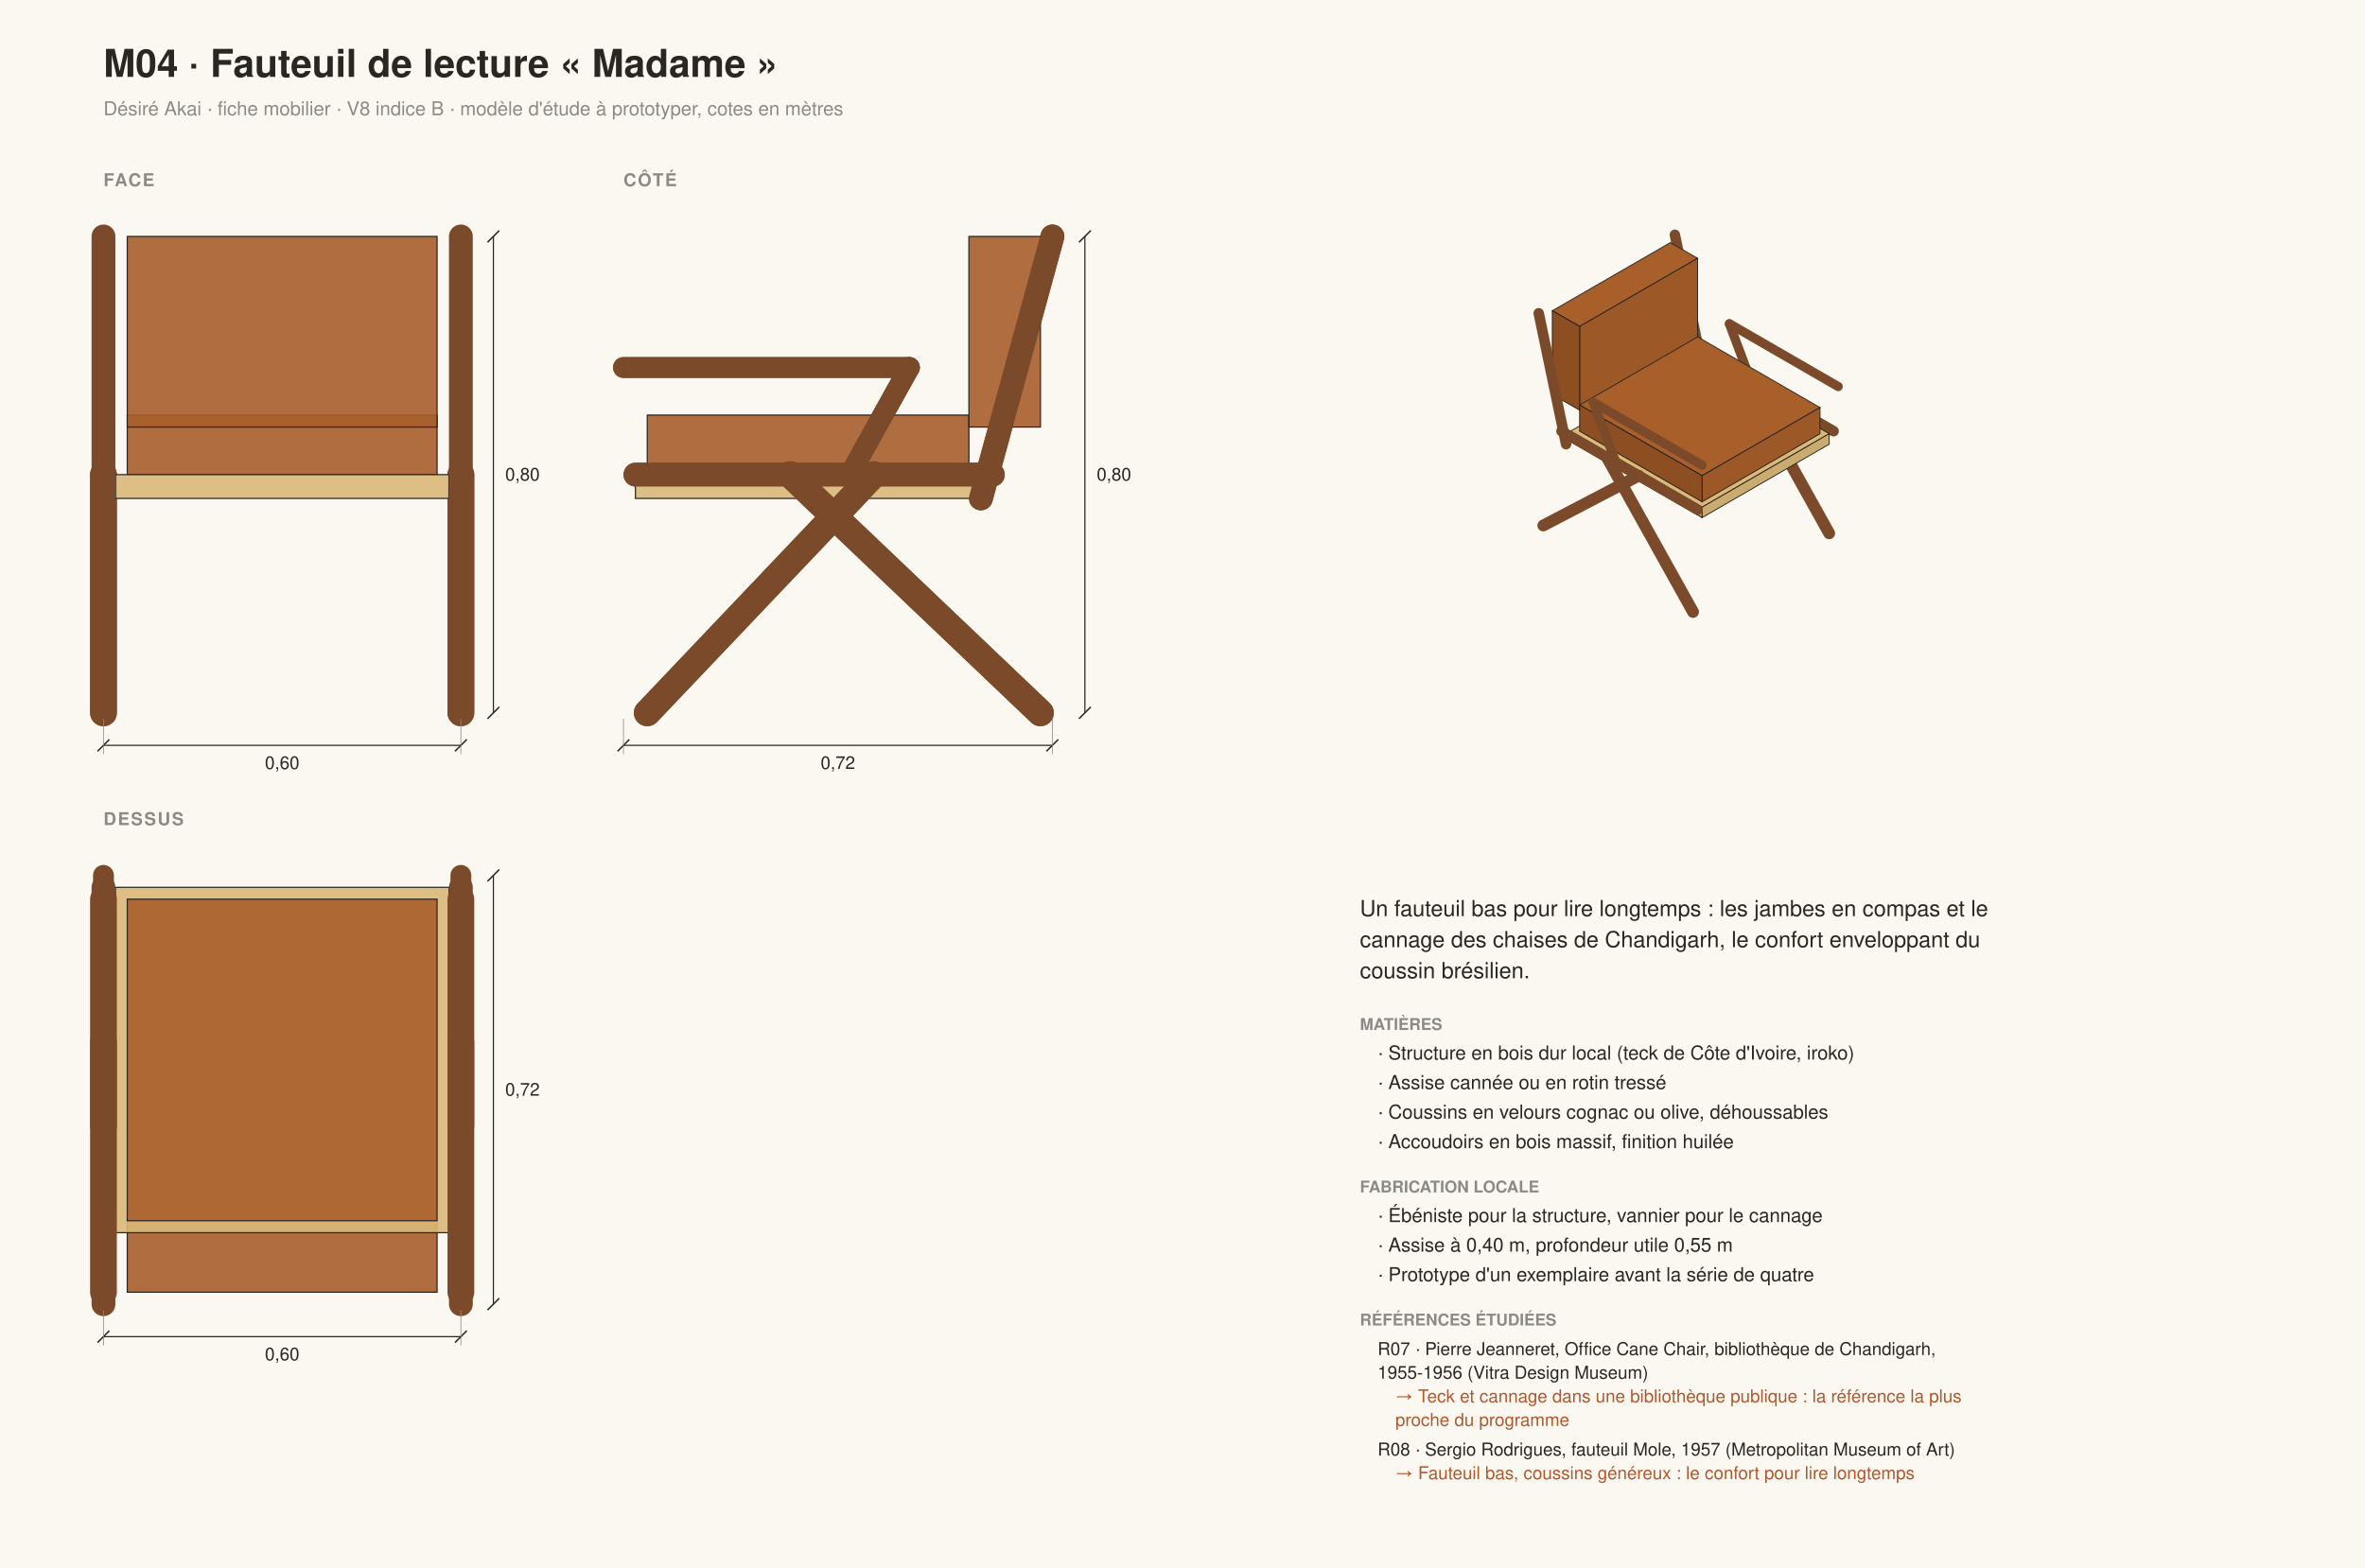
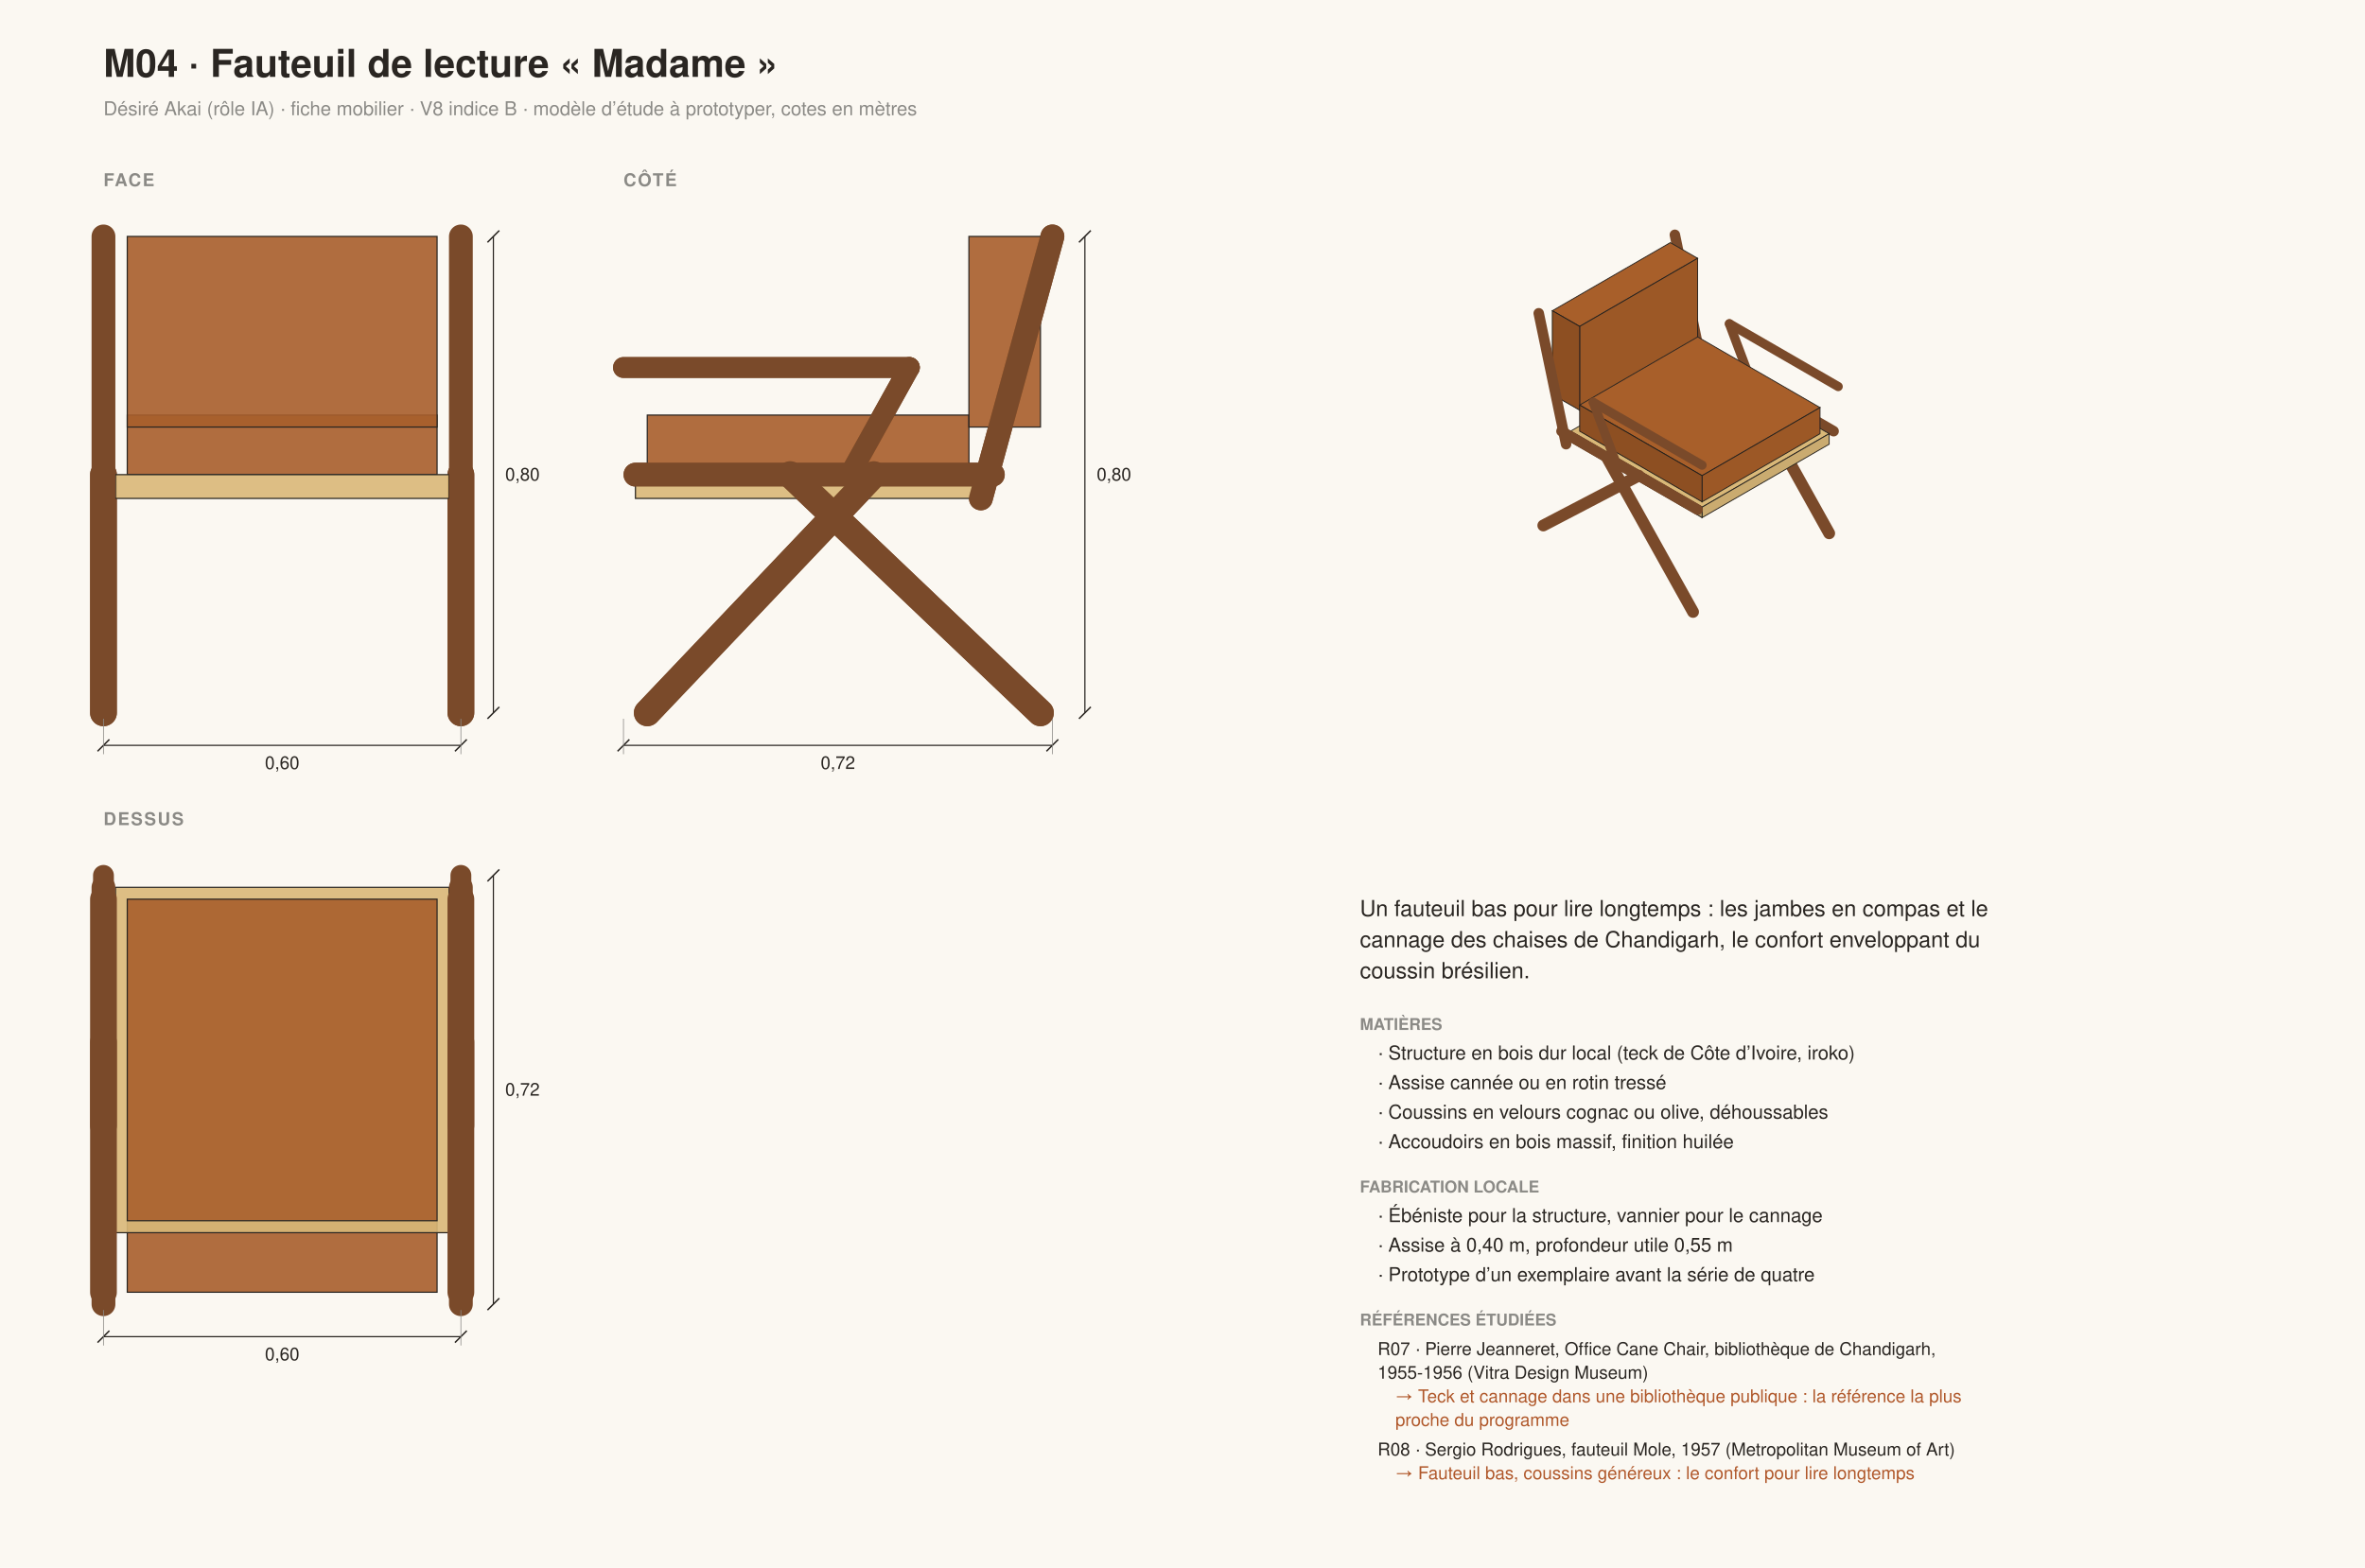
<svg xmlns="http://www.w3.org/2000/svg" viewBox="0 0 1600 1061" width="1600" height="1061">
  <rect width="1600" height="1061" fill="#fbf8f2" />
  <line x1="70.0" y1="248.7" x2="70.0" y2="248.7" stroke="#7a4a2a" stroke-width="14.1" stroke-linecap="round" />
  <line x1="311.8" y1="248.7" x2="311.8" y2="248.7" stroke="#7a4a2a" stroke-width="14.1" stroke-linecap="round" />
  <line x1="70.0" y1="321.2" x2="70.0" y2="321.2" stroke="#7a4a2a" stroke-width="16.1" stroke-linecap="round" />
  <line x1="311.8" y1="321.2" x2="311.8" y2="321.2" stroke="#7a4a2a" stroke-width="16.1" stroke-linecap="round" />
  <line x1="70.0" y1="482.4" x2="70.0" y2="321.2" stroke="#7a4a2a" stroke-width="18.1" stroke-linecap="round" />
  <line x1="311.8" y1="482.4" x2="311.8" y2="321.2" stroke="#7a4a2a" stroke-width="18.1" stroke-linecap="round" />
  <line x1="70.0" y1="482.4" x2="70.0" y2="321.2" stroke="#7a4a2a" stroke-width="18.1" stroke-linecap="round" />
  <line x1="311.8" y1="482.4" x2="311.8" y2="321.2" stroke="#7a4a2a" stroke-width="18.1" stroke-linecap="round" />
  <line x1="70.0" y1="248.7" x2="70.0" y2="321.2" stroke="#7a4a2a" stroke-width="14.1" stroke-linecap="round" />
  <line x1="311.8" y1="248.7" x2="311.8" y2="321.2" stroke="#7a4a2a" stroke-width="14.1" stroke-linecap="round" />
  <rect x="86.1" y="280.9" width="209.6" height="40.3" fill="#a85f2c" fill-opacity="0.9" stroke="#2a2622" stroke-width="0.8" />
  <rect x="86.1" y="160.0" width="209.6" height="129.0" fill="#a85f2c" fill-opacity="0.9" stroke="#2a2622" stroke-width="0.8" />
  <rect x="78.1" y="321.2" width="225.7" height="16.1" fill="#d9b878" fill-opacity="0.9" stroke="#2a2622" stroke-width="0.8" />
  <line x1="70.0" y1="337.3" x2="70.0" y2="160.0" stroke="#7a4a2a" stroke-width="16.1" stroke-linecap="round" />
  <line x1="311.8" y1="337.3" x2="311.8" y2="160.0" stroke="#7a4a2a" stroke-width="16.1" stroke-linecap="round" />
  <text x="70" y="126.0" font-family="Archivo, Helvetica, Arial, sans-serif" font-size="12" font-weight="700" fill="#8b8a86" letter-spacing="1">FACE</text>
  <line x1="70.0" y1="504.4" x2="311.8" y2="504.4" stroke="#2a2622" stroke-width="0.8" />
  <line x1="66.0" y1="508.4" x2="74.0" y2="500.4" stroke="#2a2622" />
  <line x1="70.0" y1="486.4" x2="70.0" y2="510.4" stroke="#8b8a86" stroke-width="0.5" />
  <line x1="307.8" y1="508.4" x2="315.8" y2="500.4" stroke="#2a2622" />
  <line x1="311.8" y1="486.4" x2="311.8" y2="510.4" stroke="#8b8a86" stroke-width="0.5" />
  <text x="190.9" y="520.4" font-family="Archivo, Helvetica, Arial, sans-serif" font-size="12" text-anchor="middle" fill="#2a2622">0,60</text>
  <line x1="333.8" y1="160.0" x2="333.8" y2="482.4" stroke="#2a2622" stroke-width="0.8" />
  <line x1="329.8" y1="164.0" x2="337.8" y2="156.0" stroke="#2a2622" />
  <line x1="329.8" y1="486.4" x2="337.8" y2="478.4" stroke="#2a2622" />
  <text x="341.8" y="325.2" font-family="Archivo, Helvetica, Arial, sans-serif" font-size="12" fill="#2a2622">0,80</text>
  <line x1="437.9" y1="482.4" x2="591.1" y2="321.2" stroke="#7a4a2a" stroke-width="18.1" stroke-linecap="round" />
  <line x1="703.9" y1="482.4" x2="534.6" y2="321.2" stroke="#7a4a2a" stroke-width="18.1" stroke-linecap="round" />
  <line x1="429.9" y1="321.2" x2="671.7" y2="321.2" stroke="#7a4a2a" stroke-width="16.1" stroke-linecap="round" />
  <line x1="421.8" y1="248.7" x2="615.2" y2="248.7" stroke="#7a4a2a" stroke-width="14.1" stroke-linecap="round" />
  <line x1="615.2" y1="248.7" x2="574.9" y2="321.2" stroke="#7a4a2a" stroke-width="14.1" stroke-linecap="round" />
  <line x1="663.6" y1="337.3" x2="712.0" y2="160.0" stroke="#7a4a2a" stroke-width="16.1" stroke-linecap="round" />
  <rect x="429.9" y="321.2" width="233.7" height="16.1" fill="#d9b878" fill-opacity="0.9" stroke="#2a2622" stroke-width="0.8" />
  <rect x="437.9" y="280.9" width="217.6" height="40.3" fill="#a85f2c" fill-opacity="0.9" stroke="#2a2622" stroke-width="0.8" />
  <rect x="655.5" y="160.0" width="48.4" height="129.0" fill="#a85f2c" fill-opacity="0.9" stroke="#2a2622" stroke-width="0.8" />
  <line x1="437.9" y1="482.4" x2="591.1" y2="321.2" stroke="#7a4a2a" stroke-width="18.1" stroke-linecap="round" />
  <line x1="703.9" y1="482.4" x2="534.6" y2="321.2" stroke="#7a4a2a" stroke-width="18.1" stroke-linecap="round" />
  <line x1="429.9" y1="321.2" x2="671.7" y2="321.2" stroke="#7a4a2a" stroke-width="16.1" stroke-linecap="round" />
  <line x1="421.8" y1="248.7" x2="615.2" y2="248.7" stroke="#7a4a2a" stroke-width="14.1" stroke-linecap="round" />
  <line x1="615.2" y1="248.7" x2="574.9" y2="321.2" stroke="#7a4a2a" stroke-width="14.1" stroke-linecap="round" />
  <line x1="663.6" y1="337.3" x2="712.0" y2="160.0" stroke="#7a4a2a" stroke-width="16.1" stroke-linecap="round" />
  <text x="421.8" y="126.0" font-family="Archivo, Helvetica, Arial, sans-serif" font-size="12" font-weight="700" fill="#8b8a86" letter-spacing="1">CÔTÉ</text>
  <line x1="421.8" y1="504.4" x2="711.96" y2="504.4" stroke="#2a2622" stroke-width="0.8" />
  <line x1="417.8" y1="508.4" x2="425.8" y2="500.4" stroke="#2a2622" />
  <line x1="421.8" y1="486.4" x2="421.8" y2="510.4" stroke="#8b8a86" stroke-width="0.5" />
  <line x1="707.96" y1="508.4" x2="715.96" y2="500.4" stroke="#2a2622" />
  <line x1="711.96" y1="486.4" x2="711.96" y2="510.4" stroke="#8b8a86" stroke-width="0.5" />
  <text x="566.88" y="520.4" font-family="Archivo, Helvetica, Arial, sans-serif" font-size="12" text-anchor="middle" fill="#2a2622">0,72</text>
  <line x1="733.96" y1="160.0" x2="733.96" y2="482.4" stroke="#2a2622" stroke-width="0.8" />
  <line x1="729.96" y1="164.0" x2="737.96" y2="156.0" stroke="#2a2622" />
  <line x1="729.96" y1="486.4" x2="737.96" y2="478.4" stroke="#2a2622" />
  <text x="741.96" y="325.2" font-family="Archivo, Helvetica, Arial, sans-serif" font-size="12" fill="#2a2622">0,80</text>
  <rect x="86.1" y="826.1" width="209.6" height="48.4" fill="#a85f2c" fill-opacity="0.9" stroke="#2a2622" stroke-width="0.8" />
  <rect x="78.1" y="600.5" width="225.7" height="233.7" fill="#d9b878" fill-opacity="0.9" stroke="#2a2622" stroke-width="0.8" />
  <rect x="86.1" y="608.5" width="209.6" height="217.6" fill="#a85f2c" fill-opacity="0.9" stroke="#2a2622" stroke-width="0.8" />
  <line x1="70.0" y1="592.4" x2="70.0" y2="785.8" stroke="#7a4a2a" stroke-width="14.1" stroke-linecap="round" />
  <line x1="311.8" y1="592.4" x2="311.8" y2="785.8" stroke="#7a4a2a" stroke-width="14.1" stroke-linecap="round" />
  <line x1="70.0" y1="600.5" x2="70.0" y2="842.3" stroke="#7a4a2a" stroke-width="16.1" stroke-linecap="round" />
  <line x1="70.0" y1="785.8" x2="70.0" y2="745.5" stroke="#7a4a2a" stroke-width="14.1" stroke-linecap="round" />
  <line x1="311.8" y1="600.5" x2="311.8" y2="842.3" stroke="#7a4a2a" stroke-width="16.1" stroke-linecap="round" />
  <line x1="311.8" y1="785.8" x2="311.8" y2="745.5" stroke="#7a4a2a" stroke-width="14.1" stroke-linecap="round" />
  <line x1="70.0" y1="834.2" x2="70.0" y2="882.6" stroke="#7a4a2a" stroke-width="16.1" stroke-linecap="round" />
  <line x1="311.8" y1="834.2" x2="311.8" y2="882.6" stroke="#7a4a2a" stroke-width="16.1" stroke-linecap="round" />
  <line x1="70.0" y1="608.5" x2="70.0" y2="761.7" stroke="#7a4a2a" stroke-width="18.1" stroke-linecap="round" />
  <line x1="70.0" y1="874.5" x2="70.0" y2="705.2" stroke="#7a4a2a" stroke-width="18.1" stroke-linecap="round" />
  <line x1="311.8" y1="608.5" x2="311.8" y2="761.7" stroke="#7a4a2a" stroke-width="18.1" stroke-linecap="round" />
  <line x1="311.8" y1="874.5" x2="311.8" y2="705.2" stroke="#7a4a2a" stroke-width="18.1" stroke-linecap="round" />
  <text x="70" y="558.4" font-family="Archivo, Helvetica, Arial, sans-serif" font-size="12" font-weight="700" fill="#8b8a86" letter-spacing="1">DESSUS</text>
  <line x1="70.0" y1="904.56" x2="311.8" y2="904.56" stroke="#2a2622" stroke-width="0.8" />
  <line x1="66.0" y1="908.56" x2="74.0" y2="900.56" stroke="#2a2622" />
  <line x1="70.0" y1="886.56" x2="70.0" y2="910.56" stroke="#8b8a86" stroke-width="0.5" />
  <line x1="307.8" y1="908.56" x2="315.8" y2="900.56" stroke="#2a2622" />
  <line x1="311.8" y1="886.56" x2="311.8" y2="910.56" stroke="#8b8a86" stroke-width="0.5" />
  <text x="190.9" y="920.56" font-family="Archivo, Helvetica, Arial, sans-serif" font-size="12" text-anchor="middle" fill="#2a2622">0,60</text>
  <line x1="333.8" y1="592.4" x2="333.8" y2="882.56" stroke="#2a2622" stroke-width="0.8" />
  <line x1="329.8" y1="596.4" x2="337.8" y2="588.4" stroke="#2a2622" />
  <line x1="329.8" y1="886.56" x2="337.8" y2="878.56" stroke="#2a2622" />
  <text x="341.8" y="741.48" font-family="Archivo, Helvetica, Arial, sans-serif" font-size="12" fill="#2a2622">0,72</text>
  <line x1="1151.5" y1="247.5" x2="1133.1" y2="158.9" stroke="#7a4a2a" stroke-width="7.1" stroke-linecap="round" />
  <line x1="1136.2" y1="302.4" x2="1200.6" y2="268.7" stroke="#7a4a2a" stroke-width="8.0" stroke-linecap="round" />
  <line x1="1170.0" y1="219.1" x2="1185.3" y2="259.9" stroke="#7a4a2a" stroke-width="6.2" stroke-linecap="round" />
  <line x1="1240.5" y1="291.8" x2="1148.5" y2="238.6" stroke="#7a4a2a" stroke-width="7.1" stroke-linecap="round" />
  <line x1="1243.6" y1="261.6" x2="1170.0" y2="219.1" stroke="#7a4a2a" stroke-width="6.2" stroke-linecap="round" />
  <line x1="1237.5" y1="360.9" x2="1179.2" y2="256.3" stroke="#7a4a2a" stroke-width="8.0" stroke-linecap="round" />
  <polygon points="1068.7,220.9 1148.5,174.8 1130.0,164.2 1050.2,210.3" fill="#a85f2c" fill-opacity="1" stroke="#2a2622" stroke-width="0.6" style="filter:brightness(1.0)" />
  <polygon points="1068.7,277.6 1148.5,231.5 1148.5,174.8 1068.7,220.9" fill="#a85f2c" fill-opacity="1" stroke="#2a2622" stroke-width="0.6" style="filter:brightness(0.85)" />
  <polygon points="1068.7,277.6 1050.2,267.0 1050.2,210.3 1068.7,220.9" fill="#a85f2c" fill-opacity="1" stroke="#2a2622" stroke-width="0.6" style="filter:brightness(0.68)" />
  <line x1="1059.5" y1="300.6" x2="1041.0" y2="212.0" stroke="#7a4a2a" stroke-width="7.1" stroke-linecap="round" />
  <polygon points="1151.5,343.2 1237.5,293.5 1148.5,242.2 1062.5,291.8" fill="#d9b878" fill-opacity="1" stroke="#2a2622" stroke-width="0.6" style="filter:brightness(1.0)" />
  <polygon points="1151.5,350.3 1237.5,300.6 1237.5,293.5 1151.5,343.2" fill="#d9b878" fill-opacity="1" stroke="#2a2622" stroke-width="0.6" style="filter:brightness(0.85)" />
  <polygon points="1151.5,350.3 1062.5,298.9 1062.5,291.8 1151.5,343.2" fill="#d9b878" fill-opacity="1" stroke="#2a2622" stroke-width="0.6" style="filter:brightness(0.68)" />
  <polygon points="1151.5,321.9 1231.3,275.8 1148.5,228.0 1068.7,274.1" fill="#a85f2c" fill-opacity="1" stroke="#2a2622" stroke-width="0.6" style="filter:brightness(1.0)" />
  <polygon points="1151.5,339.6 1231.3,293.5 1231.3,275.8 1151.5,321.9" fill="#a85f2c" fill-opacity="1" stroke="#2a2622" stroke-width="0.6" style="filter:brightness(0.85)" />
  <polygon points="1151.5,339.6 1068.7,291.8 1068.7,274.1 1151.5,321.9" fill="#a85f2c" fill-opacity="1" stroke="#2a2622" stroke-width="0.6" style="filter:brightness(0.68)" />
  <line x1="1044.1" y1="355.6" x2="1108.6" y2="321.9" stroke="#7a4a2a" stroke-width="8.0" stroke-linecap="round" />
  <line x1="1077.9" y1="272.3" x2="1093.2" y2="313.0" stroke="#7a4a2a" stroke-width="6.2" stroke-linecap="round" />
  <line x1="1148.5" y1="344.9" x2="1056.4" y2="291.8" stroke="#7a4a2a" stroke-width="7.1" stroke-linecap="round" />
  <line x1="1151.5" y1="314.8" x2="1077.9" y2="272.3" stroke="#7a4a2a" stroke-width="6.2" stroke-linecap="round" />
  <line x1="1145.4" y1="414.1" x2="1087.1" y2="309.5" stroke="#7a4a2a" stroke-width="8.0" stroke-linecap="round" />
  <text x="70" y="52" font-family="Archivo, Helvetica, Arial, sans-serif" font-size="26" font-weight="700" fill="#2a2622" text-anchor="start">M04 · Fauteuil de lecture « Madame »</text>
-   <text x="70" y="78" font-family="Archivo, Helvetica, Arial, sans-serif" font-size="13" font-weight="400" fill="#8b8a86" text-anchor="start">Désiré Akai · fiche mobilier · V8 indice B · modèle d'étude à prototyper, cotes en mètres</text>
+   <text x="70" y="78" font-family="Archivo, Helvetica, Arial, sans-serif" font-size="13" font-weight="400" fill="#8b8a86" text-anchor="start">Désiré Akai (rôle IA) · fiche mobilier · V8 indice B · modèle d’étude à prototyper, cotes en mètres</text>
  <text x="920" y="620" font-family="Archivo, Helvetica, Arial, sans-serif" font-size="15" font-weight="400" fill="#2a2622" text-anchor="start">Un fauteuil bas pour lire longtemps : les jambes en compas et le</text>
  <text x="920" y="641" font-family="Archivo, Helvetica, Arial, sans-serif" font-size="15" font-weight="400" fill="#2a2622" text-anchor="start">cannage des chaises de Chandigarh, le confort enveloppant du</text>
  <text x="920" y="662" font-family="Archivo, Helvetica, Arial, sans-serif" font-size="15" font-weight="400" fill="#2a2622" text-anchor="start">coussin brésilien.</text>
  <text x="920" y="697" font-family="Archivo, Helvetica, Arial, sans-serif" font-size="11" font-weight="700" fill="#8b8a86" text-anchor="start">MATIÈRES</text>
-   <text x="932" y="717" font-family="Archivo, Helvetica, Arial, sans-serif" font-size="13" font-weight="400" fill="#2a2622" text-anchor="start">· Structure en bois dur local (teck de Côte d'Ivoire, iroko)</text>
+   <text x="932" y="717" font-family="Archivo, Helvetica, Arial, sans-serif" font-size="13" font-weight="400" fill="#2a2622" text-anchor="start">· Structure en bois dur local (teck de Côte d’Ivoire, iroko)</text>
  <text x="932" y="737" font-family="Archivo, Helvetica, Arial, sans-serif" font-size="13" font-weight="400" fill="#2a2622" text-anchor="start">· Assise cannée ou en rotin tressé</text>
  <text x="932" y="757" font-family="Archivo, Helvetica, Arial, sans-serif" font-size="13" font-weight="400" fill="#2a2622" text-anchor="start">· Coussins en velours cognac ou olive, déhoussables</text>
  <text x="932" y="777" font-family="Archivo, Helvetica, Arial, sans-serif" font-size="13" font-weight="400" fill="#2a2622" text-anchor="start">· Accoudoirs en bois massif, finition huilée</text>
  <text x="920" y="807" font-family="Archivo, Helvetica, Arial, sans-serif" font-size="11" font-weight="700" fill="#8b8a86" text-anchor="start">FABRICATION LOCALE</text>
  <text x="932" y="827" font-family="Archivo, Helvetica, Arial, sans-serif" font-size="13" font-weight="400" fill="#2a2622" text-anchor="start">· Ébéniste pour la structure, vannier pour le cannage</text>
  <text x="932" y="847" font-family="Archivo, Helvetica, Arial, sans-serif" font-size="13" font-weight="400" fill="#2a2622" text-anchor="start">· Assise à 0,40 m, profondeur utile 0,55 m</text>
-   <text x="932" y="867" font-family="Archivo, Helvetica, Arial, sans-serif" font-size="13" font-weight="400" fill="#2a2622" text-anchor="start">· Prototype d'un exemplaire avant la série de quatre</text>
+   <text x="932" y="867" font-family="Archivo, Helvetica, Arial, sans-serif" font-size="13" font-weight="400" fill="#2a2622" text-anchor="start">· Prototype d’un exemplaire avant la série de quatre</text>
  <text x="920" y="897" font-family="Archivo, Helvetica, Arial, sans-serif" font-size="11" font-weight="700" fill="#8b8a86" text-anchor="start">RÉFÉRENCES ÉTUDIÉES</text>
  <text x="932" y="917" font-family="Archivo, Helvetica, Arial, sans-serif" font-size="12" font-weight="400" fill="#2a2622" text-anchor="start">R07 · Pierre Jeanneret, Office Cane Chair, bibliothèque de Chandigarh,</text>
  <text x="932" y="933" font-family="Archivo, Helvetica, Arial, sans-serif" font-size="12" font-weight="400" fill="#2a2622" text-anchor="start">1955-1956 (Vitra Design Museum)</text>
  <text x="944" y="949" font-family="Archivo, Helvetica, Arial, sans-serif" font-size="12" font-weight="400" fill="#b0582b" text-anchor="start">→ Teck et cannage dans une bibliothèque publique : la référence la plus</text>
  <text x="944" y="965" font-family="Archivo, Helvetica, Arial, sans-serif" font-size="12" font-weight="400" fill="#b0582b" text-anchor="start">proche du programme</text>
  <text x="932" y="985" font-family="Archivo, Helvetica, Arial, sans-serif" font-size="12" font-weight="400" fill="#2a2622" text-anchor="start">R08 · Sergio Rodrigues, fauteuil Mole, 1957 (Metropolitan Museum of Art)</text>
  <text x="944" y="1001" font-family="Archivo, Helvetica, Arial, sans-serif" font-size="12" font-weight="400" fill="#b0582b" text-anchor="start">→ Fauteuil bas, coussins généreux : le confort pour lire longtemps</text>
</svg>
